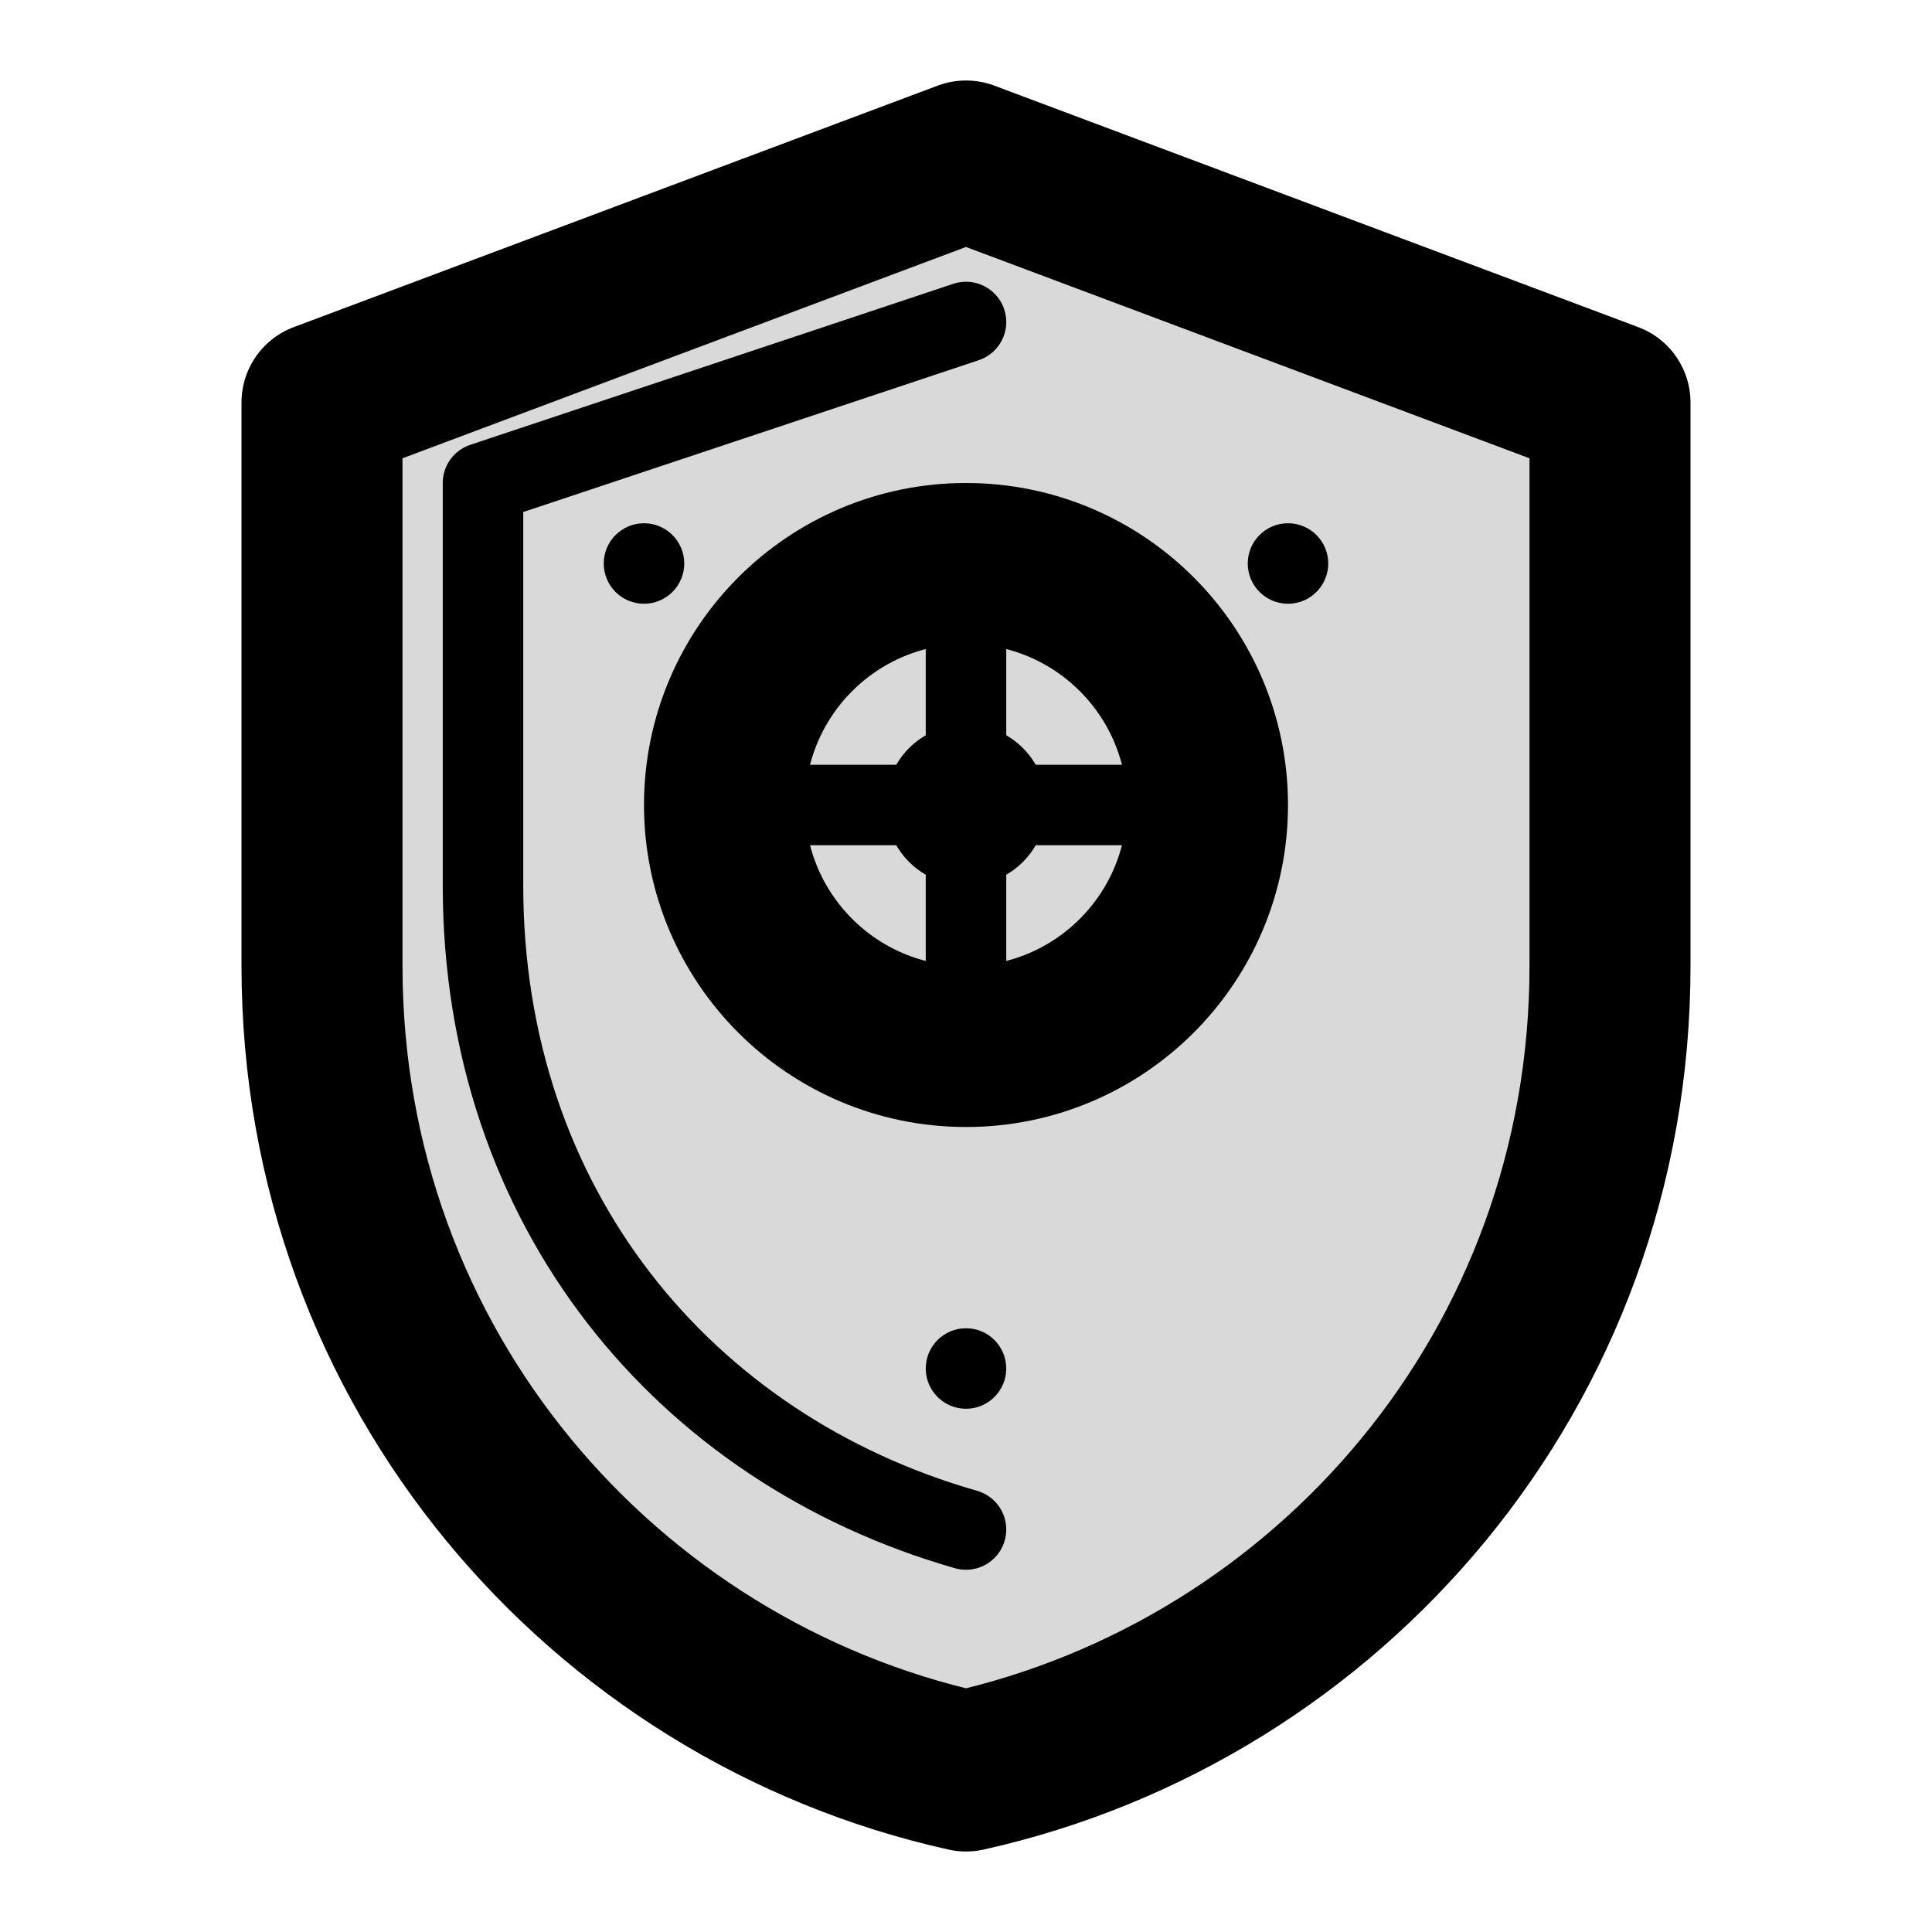
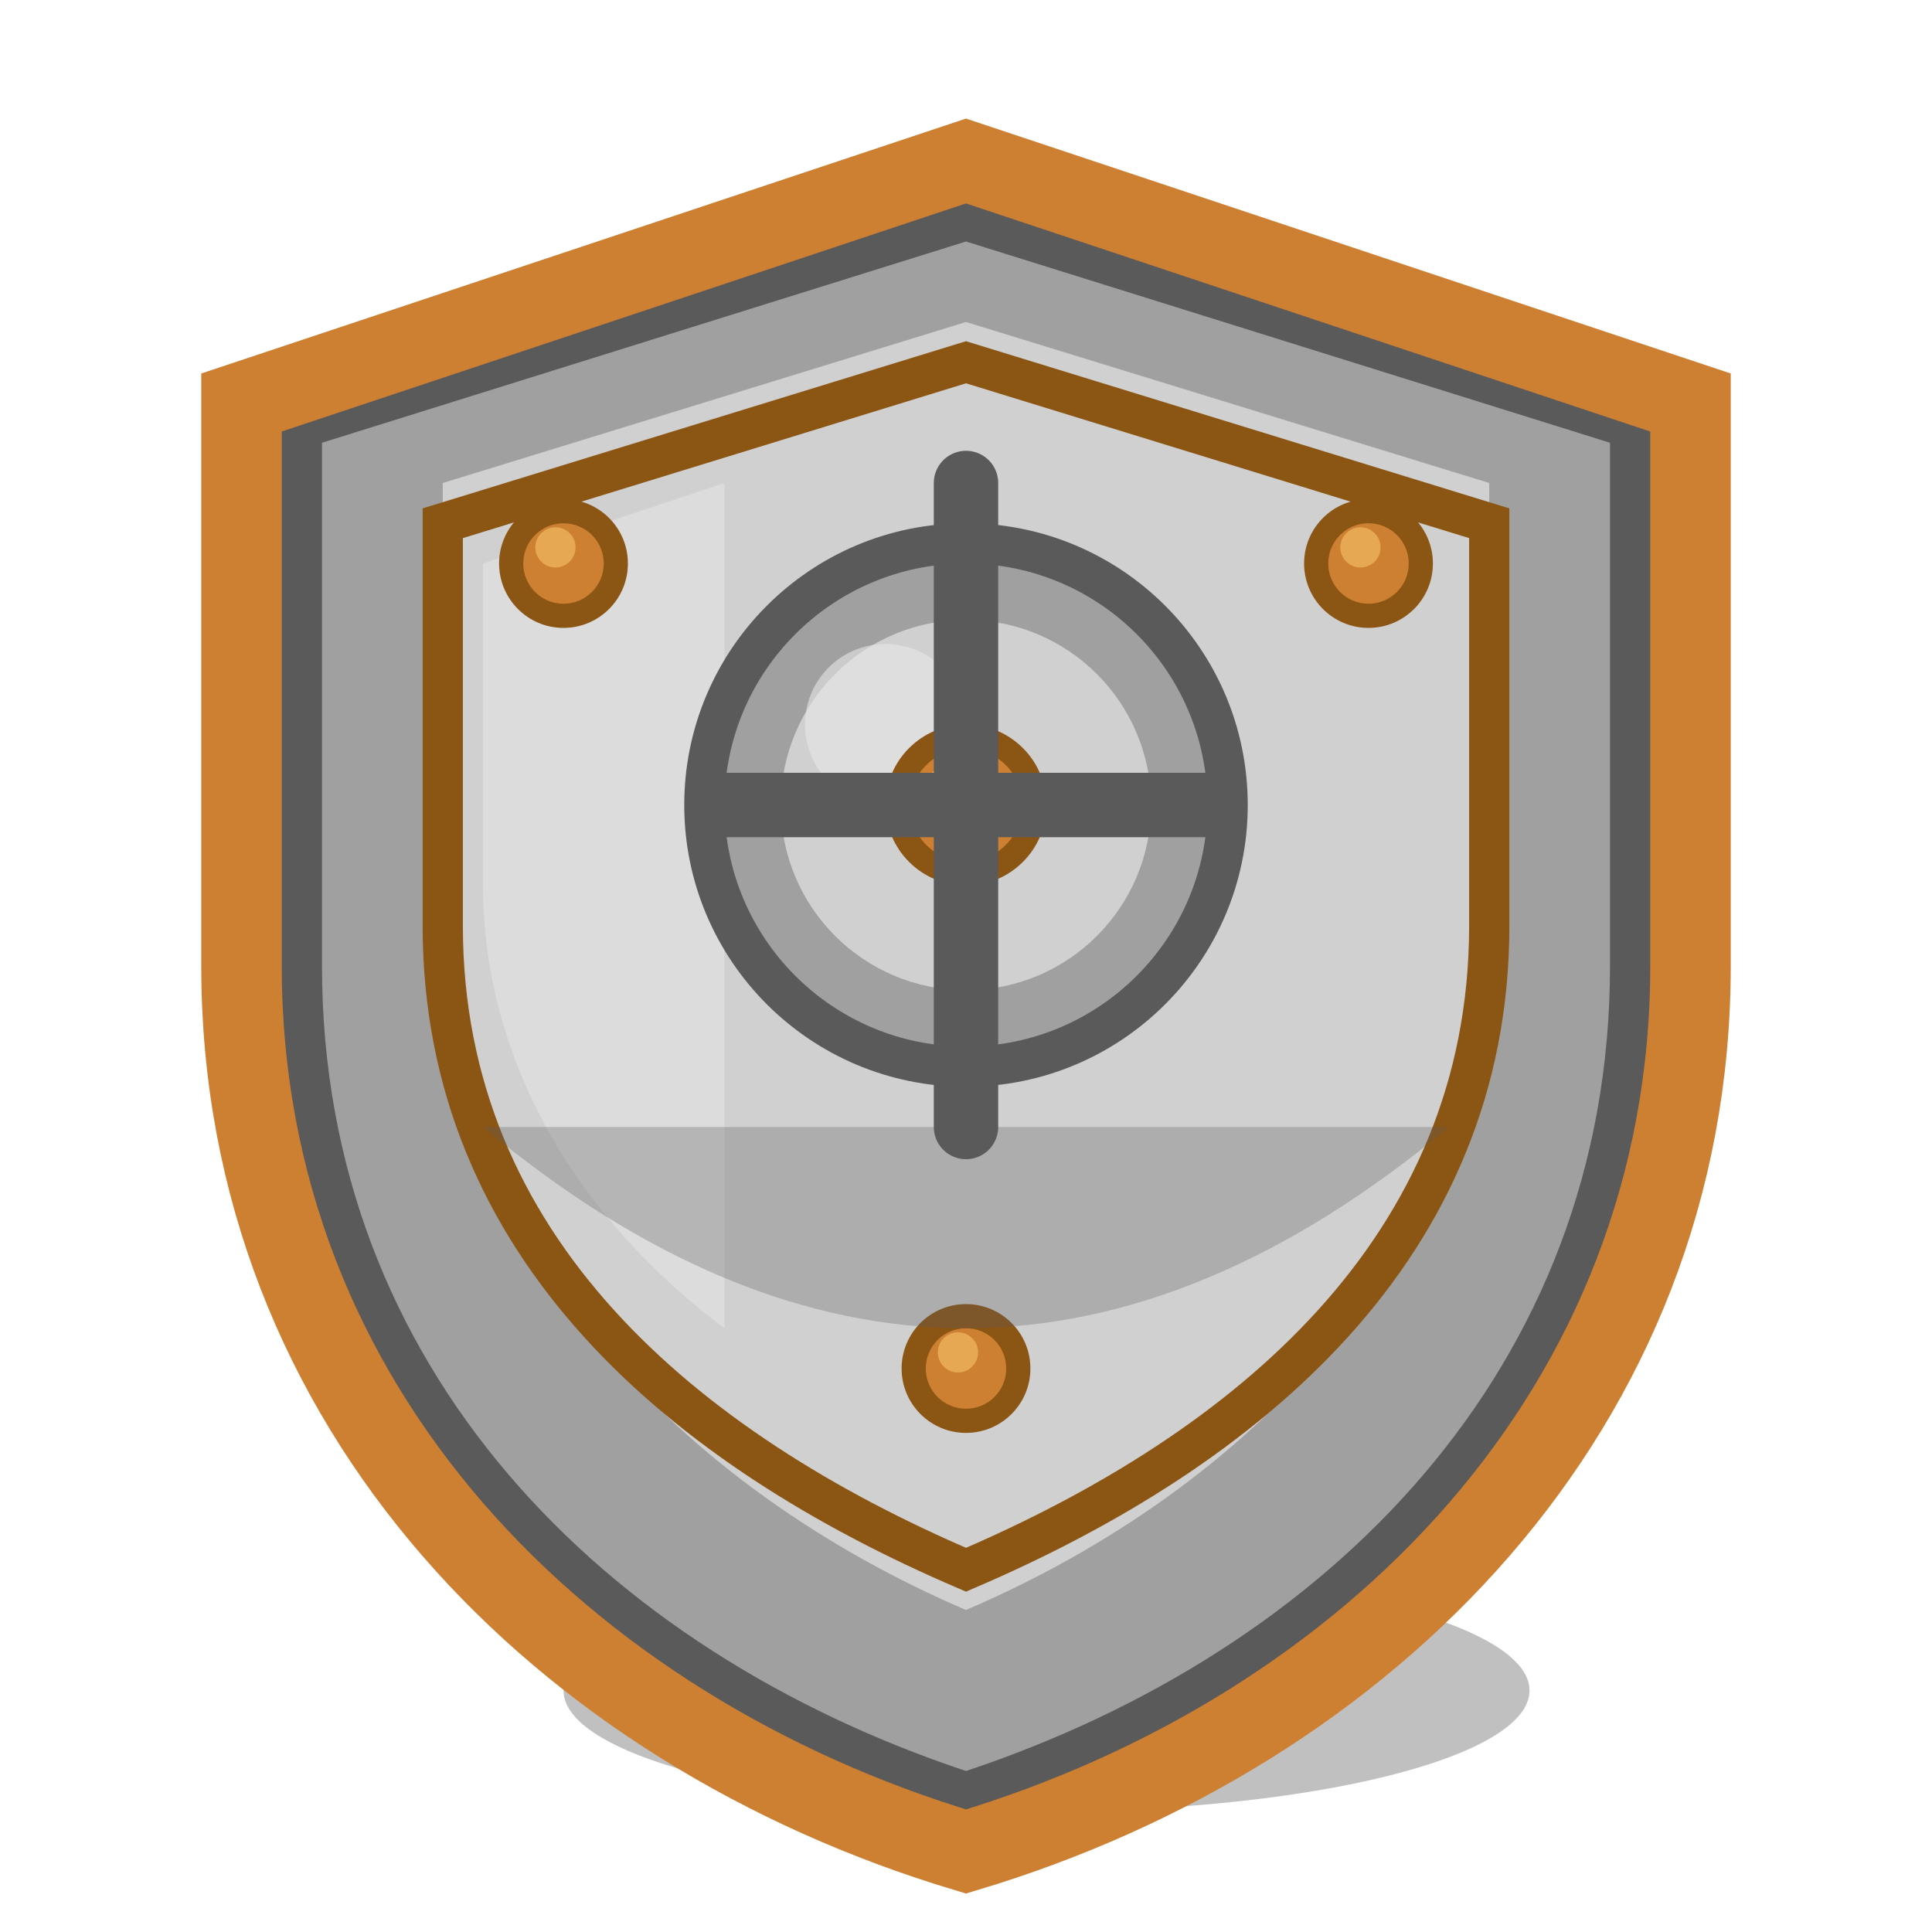
- <svg xmlns="http://www.w3.org/2000/svg" viewBox="0 0 24 24" fill="none">
-   <style>
-     .stroke { stroke: currentColor; stroke-width: 2; stroke-linecap: round; stroke-linejoin: round; fill: none; }
-     .metallic { fill: currentColor; fill-opacity: 0.15; }
-   </style>
-   <path class="stroke metallic" d="M12 2L4 5v7c0 5 3.5 9 8 10 4.5-1 8-5 8-10V5l-8-3z" />
-   <circle class="stroke" cx="12" cy="10" r="3" />
-   <circle cx="12" cy="10" r="1" fill="currentColor" />
-   <path class="stroke" d="M12 4L6 6v5c0 4 2.5 7 6 8" style="stroke-width: 1;" />
-   <path class="stroke" d="M12 7v6M9 10h6" style="stroke-width: 1;" />
-   <circle cx="8" cy="7" r="0.5" fill="currentColor" />
-   <circle cx="16" cy="7" r="0.5" fill="currentColor" />
-   <circle cx="12" cy="17" r="0.5" fill="currentColor" />
+ <svg xmlns="http://www.w3.org/2000/svg" viewBox="0 0 24 24">
+   <ellipse cx="13" cy="21" rx="6" ry="1.5" fill="#2a2a2a" opacity="0.3" />
+   <path d="M12 2L3 5v7c0 5.5 4 9.5 9 11 5-1.5 9-5.5 9-11V5l-9-3z" fill="#5a5a5a" />
+   <path d="M12 3L4 5.5v6.5c0 5 3.5 8.5 8 10 4.5-1.5 8-5 8-10V5.5L12 3z" fill="#a0a0a0" />
+   <path d="M12 4L5.5 6v5.5c0 4 3 7 6.5 8.5 3.5-1.5 6.5-4.5 6.5-8.5V6L12 4z" fill="#d0d0d0" />
+   <path d="M9 6L6 7v4c0 2 1 4 3 5.5" fill="#e8e8e8" opacity="0.5" />
+   <path d="M12 2L3 5v7c0 5.5 4 9.5 9 11 5-1.5 9-5.5 9-11V5l-9-3z" fill="none" stroke="#cd7f32" stroke-width="1" />
+   <path d="M12 4.5L5.5 6.5v5c0 4 3 6.5 6.5 8 3.5-1.5 6.5-4 6.5-8v-5L12 4.5z" fill="none" stroke="#8b5514" stroke-width="0.5" />
+   <circle cx="12" cy="10" r="3.5" fill="#5a5a5a" />
+   <circle cx="12" cy="10" r="3" fill="#a0a0a0" />
+   <circle cx="12" cy="10" r="2.3" fill="#d0d0d0" />
+   <circle cx="11" cy="9" r="1" fill="#e8e8e8" opacity="0.6" />
+   <circle cx="12" cy="10" r="1" fill="#8b5514" />
+   <circle cx="12" cy="10" r="0.7" fill="#cd7f32" />
+   <circle cx="11.8" cy="9.8" r="0.3" fill="#e6a852" />
+   <path d="M12 6v8M9 10h6" stroke="#5a5a5a" stroke-width="0.8" stroke-linecap="round" />
+   <circle cx="7" cy="7" r="0.8" fill="#8b5514" />
+   <circle cx="7" cy="7" r="0.5" fill="#cd7f32" />
+   <circle cx="6.9" cy="6.8" r="0.25" fill="#e6a852" />
+   <circle cx="17" cy="7" r="0.8" fill="#8b5514" />
+   <circle cx="17" cy="7" r="0.5" fill="#cd7f32" />
+   <circle cx="16.9" cy="6.8" r="0.25" fill="#e6a852" />
+   <circle cx="12" cy="17" r="0.8" fill="#8b5514" />
+   <circle cx="12" cy="17" r="0.5" fill="#cd7f32" />
+   <circle cx="11.9" cy="16.8" r="0.25" fill="#e6a852" />
+   <path d="M6 14 Q12 19 18 14" fill="#5a5a5a" opacity="0.3" />
</svg>
